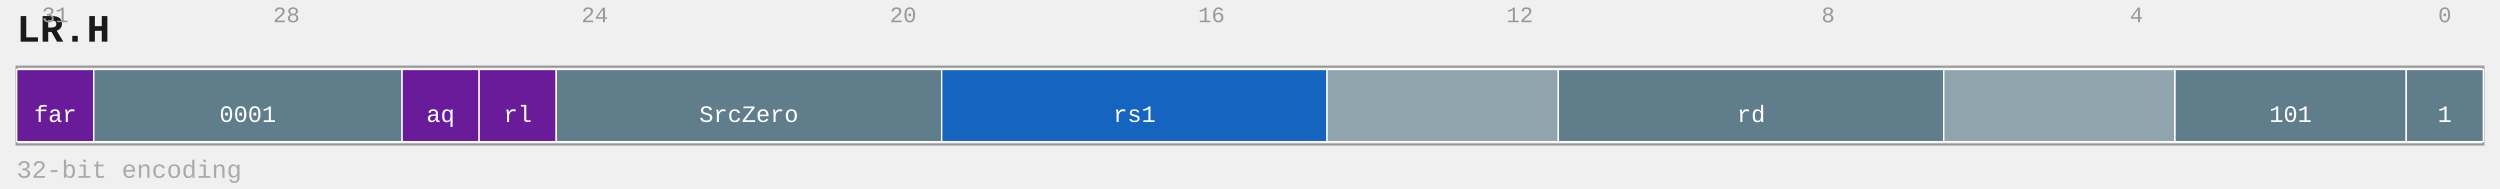
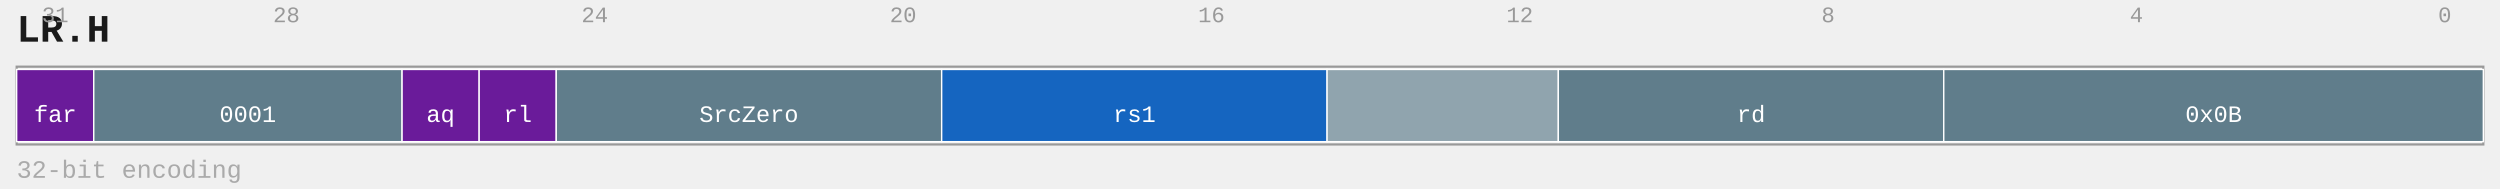
<svg xmlns="http://www.w3.org/2000/svg" viewBox="0 0 900 68" width="900" height="68">
  <defs>
    <style>
      text { font-family: 'Courier New', monospace; }
    </style>
  </defs>
  <text x="6" y="15" font-family="Helvetica Neue,Arial,sans-serif" font-weight="bold" font-size="14" fill="#1a1a1a">LR.H</text>
  <text x="19.88" y="8" text-anchor="middle" font-size="8" fill="#999999">31</text>
  <text x="103.12" y="8" text-anchor="middle" font-size="8" fill="#999999">28</text>
  <text x="214.12" y="8" text-anchor="middle" font-size="8" fill="#999999">24</text>
  <text x="325.12" y="8" text-anchor="middle" font-size="8" fill="#999999">20</text>
  <text x="436.12" y="8" text-anchor="middle" font-size="8" fill="#999999">16</text>
  <text x="547.12" y="8" text-anchor="middle" font-size="8" fill="#999999">12</text>
  <text x="658.12" y="8" text-anchor="middle" font-size="8" fill="#999999">8</text>
  <text x="769.12" y="8" text-anchor="middle" font-size="8" fill="#999999">4</text>
  <text x="880.12" y="8" text-anchor="middle" font-size="8" fill="#999999">0</text>
  <rect x="6" y="24" width="888.00" height="28" fill="none" stroke="#999999" stroke-width="0.8" />
  <rect x="6.000" y="25" width="27.750" height="26" fill="#6A1B9A" stroke="white" stroke-width="0.5" />
  <text x="19.9" y="41.5" text-anchor="middle" dominant-baseline="middle" font-size="8.5" fill="white" pointer-events="none">far</text>
  <rect x="33.750" y="25" width="111.000" height="26" fill="#607D8B" stroke="white" stroke-width="0.5" />
  <text x="89.2" y="41.5" text-anchor="middle" dominant-baseline="middle" font-size="8.5" fill="white" pointer-events="none">0001</text>
  <rect x="144.750" y="25" width="27.750" height="26" fill="#6A1B9A" stroke="white" stroke-width="0.5" />
  <text x="158.6" y="41.5" text-anchor="middle" dominant-baseline="middle" font-size="8.5" fill="white" pointer-events="none">aq</text>
  <rect x="172.500" y="25" width="27.750" height="26" fill="#6A1B9A" stroke="white" stroke-width="0.5" />
  <text x="186.4" y="41.5" text-anchor="middle" dominant-baseline="middle" font-size="8.5" fill="white" pointer-events="none">rl</text>
  <rect x="200.250" y="25" width="138.750" height="26" fill="#607D8B" stroke="white" stroke-width="0.5" />
  <text x="269.6" y="41.5" text-anchor="middle" dominant-baseline="middle" font-size="8.5" fill="white" pointer-events="none">SrcZero</text>
  <rect x="339.000" y="25" width="138.750" height="26" fill="#1565C0" stroke="white" stroke-width="0.5" />
  <text x="408.4" y="41.5" text-anchor="middle" dominant-baseline="middle" font-size="8.5" fill="white" pointer-events="none">rs1</text>
  <rect x="477.750" y="25" width="83.250" height="26" fill="#90A4AE" stroke="white" stroke-width="0.5" />
  <rect x="561.000" y="25" width="138.750" height="26" fill="#607D8B" stroke="white" stroke-width="0.5" />
  <text x="630.4" y="41.5" text-anchor="middle" dominant-baseline="middle" font-size="8.5" fill="white" pointer-events="none">rd</text>
-   <rect x="699.750" y="25" width="83.250" height="26" fill="#90A4AE" stroke="white" stroke-width="0.5" />
-   <rect x="783.000" y="25" width="83.250" height="26" fill="#607D8B" stroke="white" stroke-width="0.5" />
-   <text x="824.6" y="41.5" text-anchor="middle" dominant-baseline="middle" font-size="8.5" fill="white" pointer-events="none">101</text>
-   <rect x="866.250" y="25" width="27.750" height="26" fill="#607D8B" stroke="white" stroke-width="0.5" />
-   <text x="880.1" y="41.5" text-anchor="middle" dominant-baseline="middle" font-size="8.5" fill="white" pointer-events="none">1</text>
+   <rect x="699.750" y="25" width="194.250" height="26" fill="#607D8B" stroke="white" stroke-width="0.5" />
+   <text x="796.9" y="41.5" text-anchor="middle" dominant-baseline="middle" font-size="8.5" fill="white" pointer-events="none">0x0B</text>
  <text x="6" y="64" font-size="9" fill="#aaaaaa" font-family="Helvetica Neue,Arial,sans-serif">32-bit encoding</text>
</svg>
